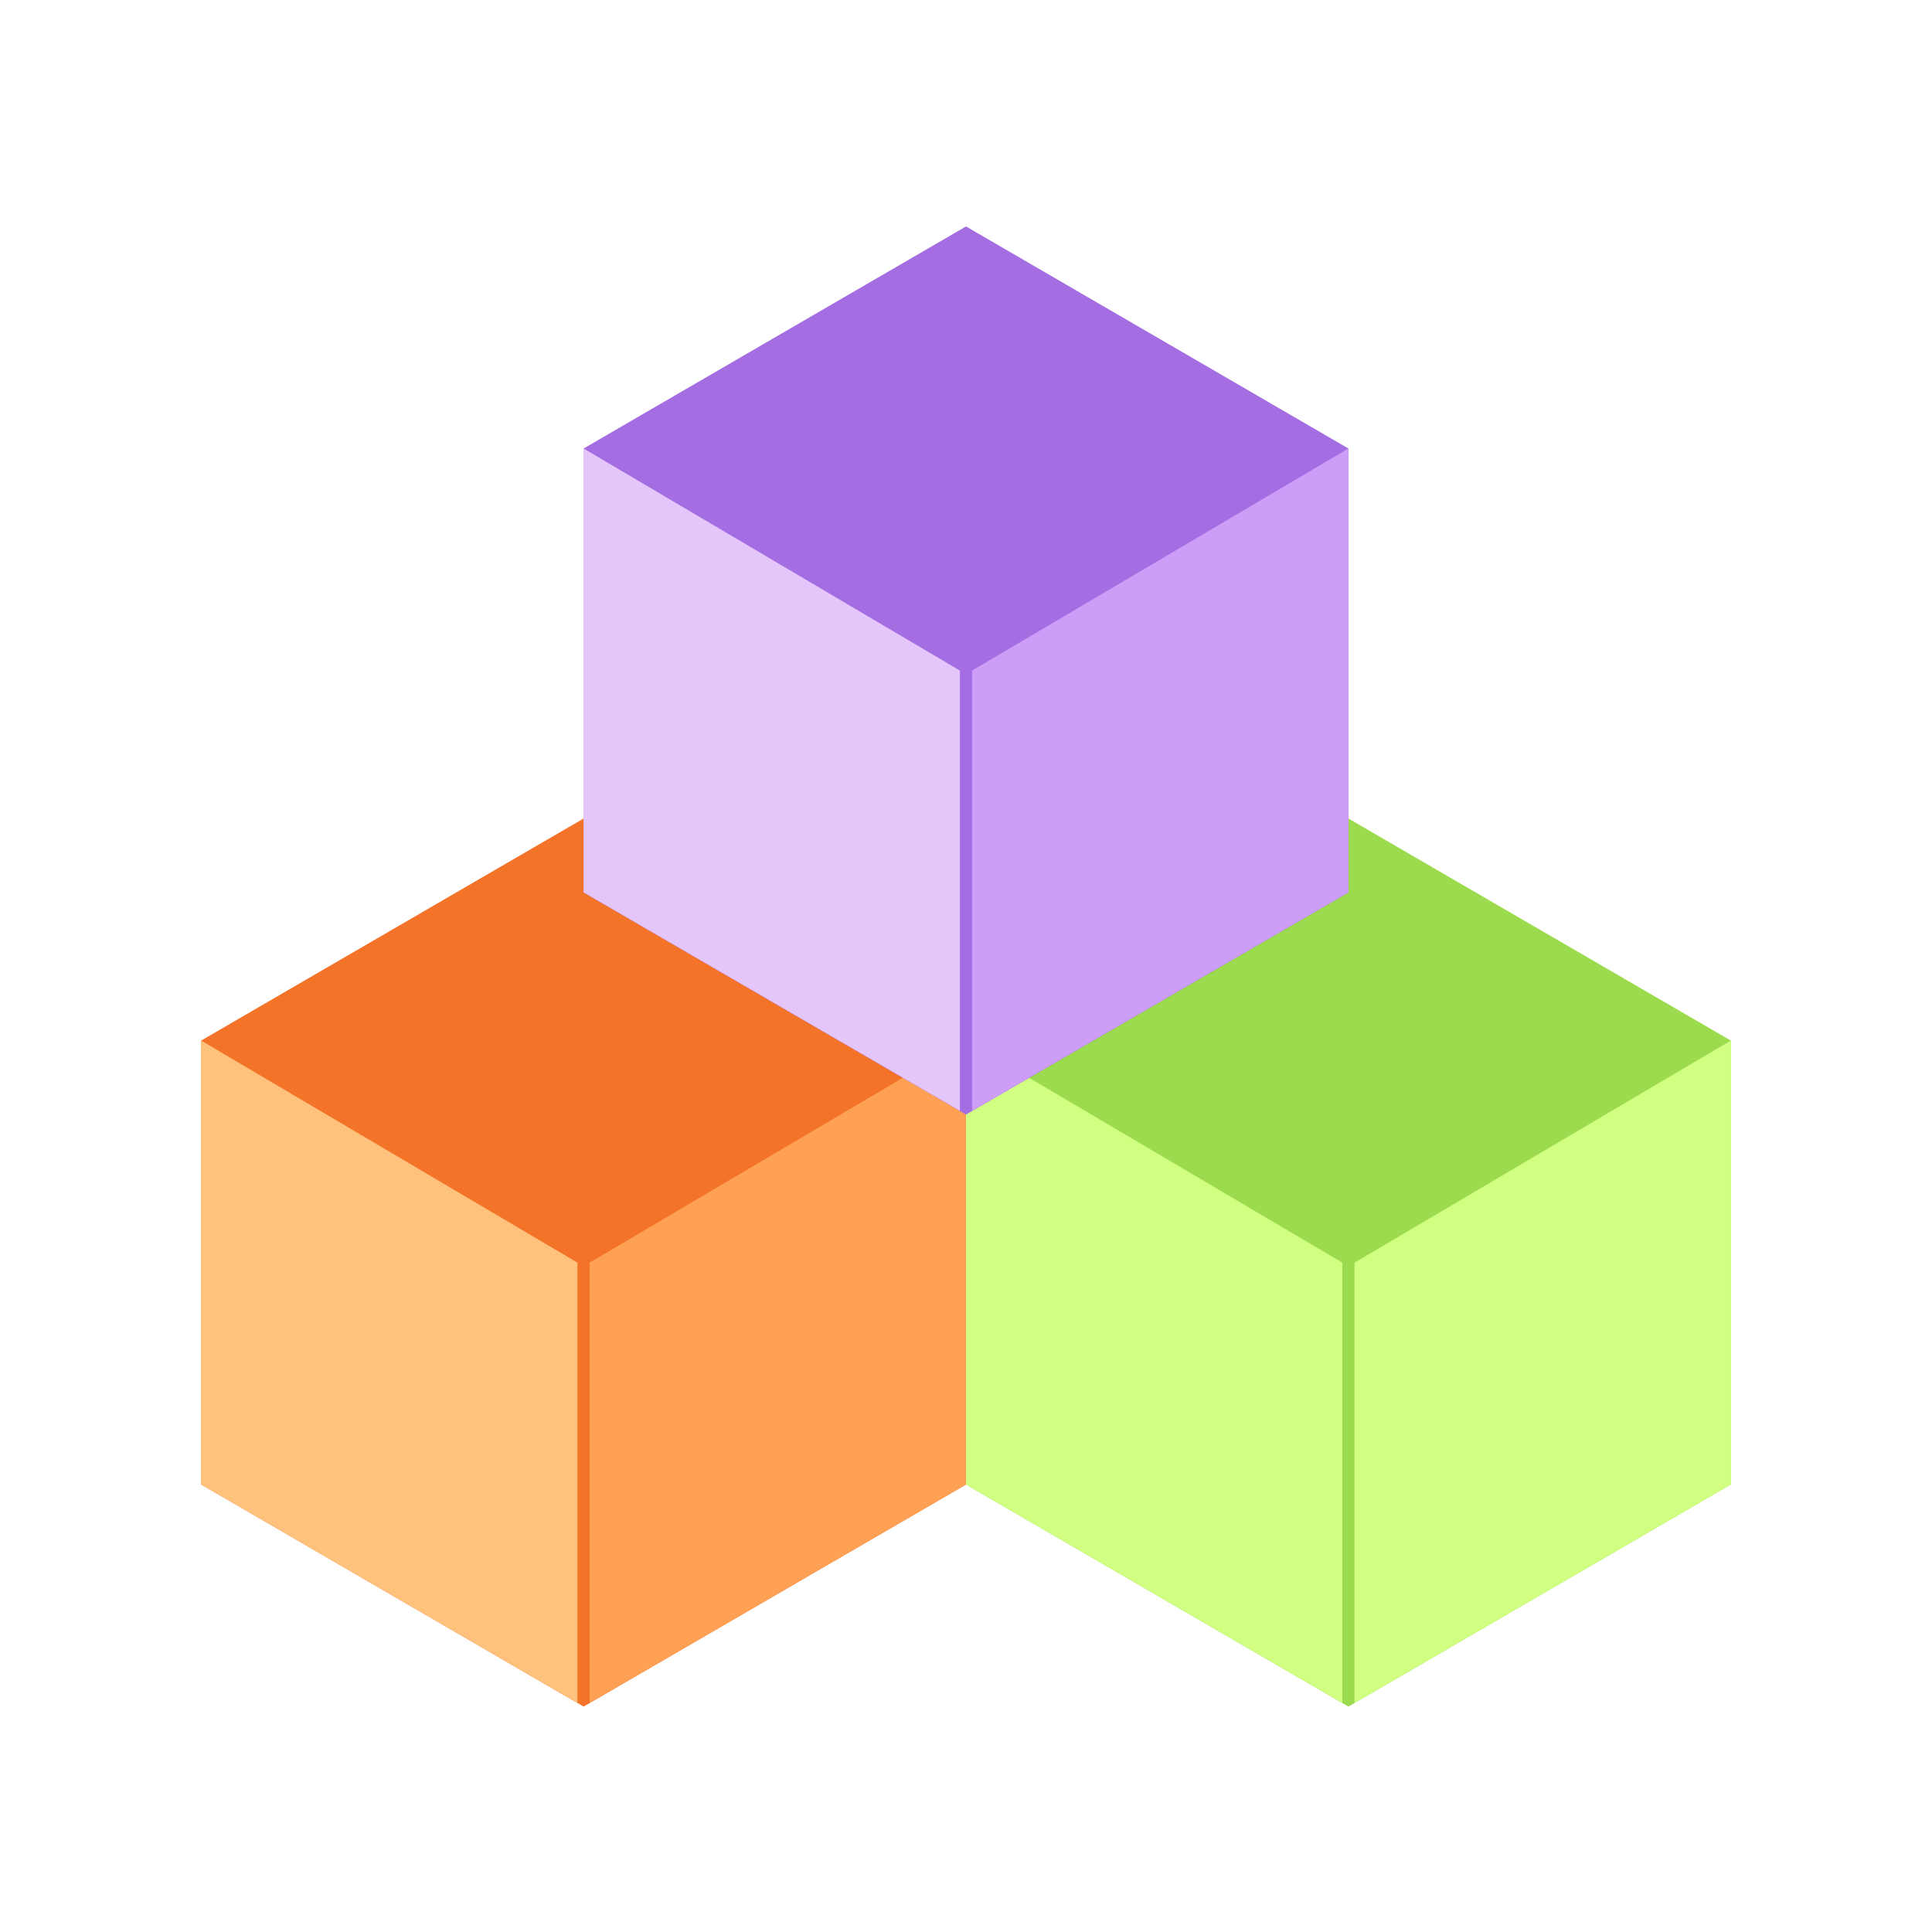
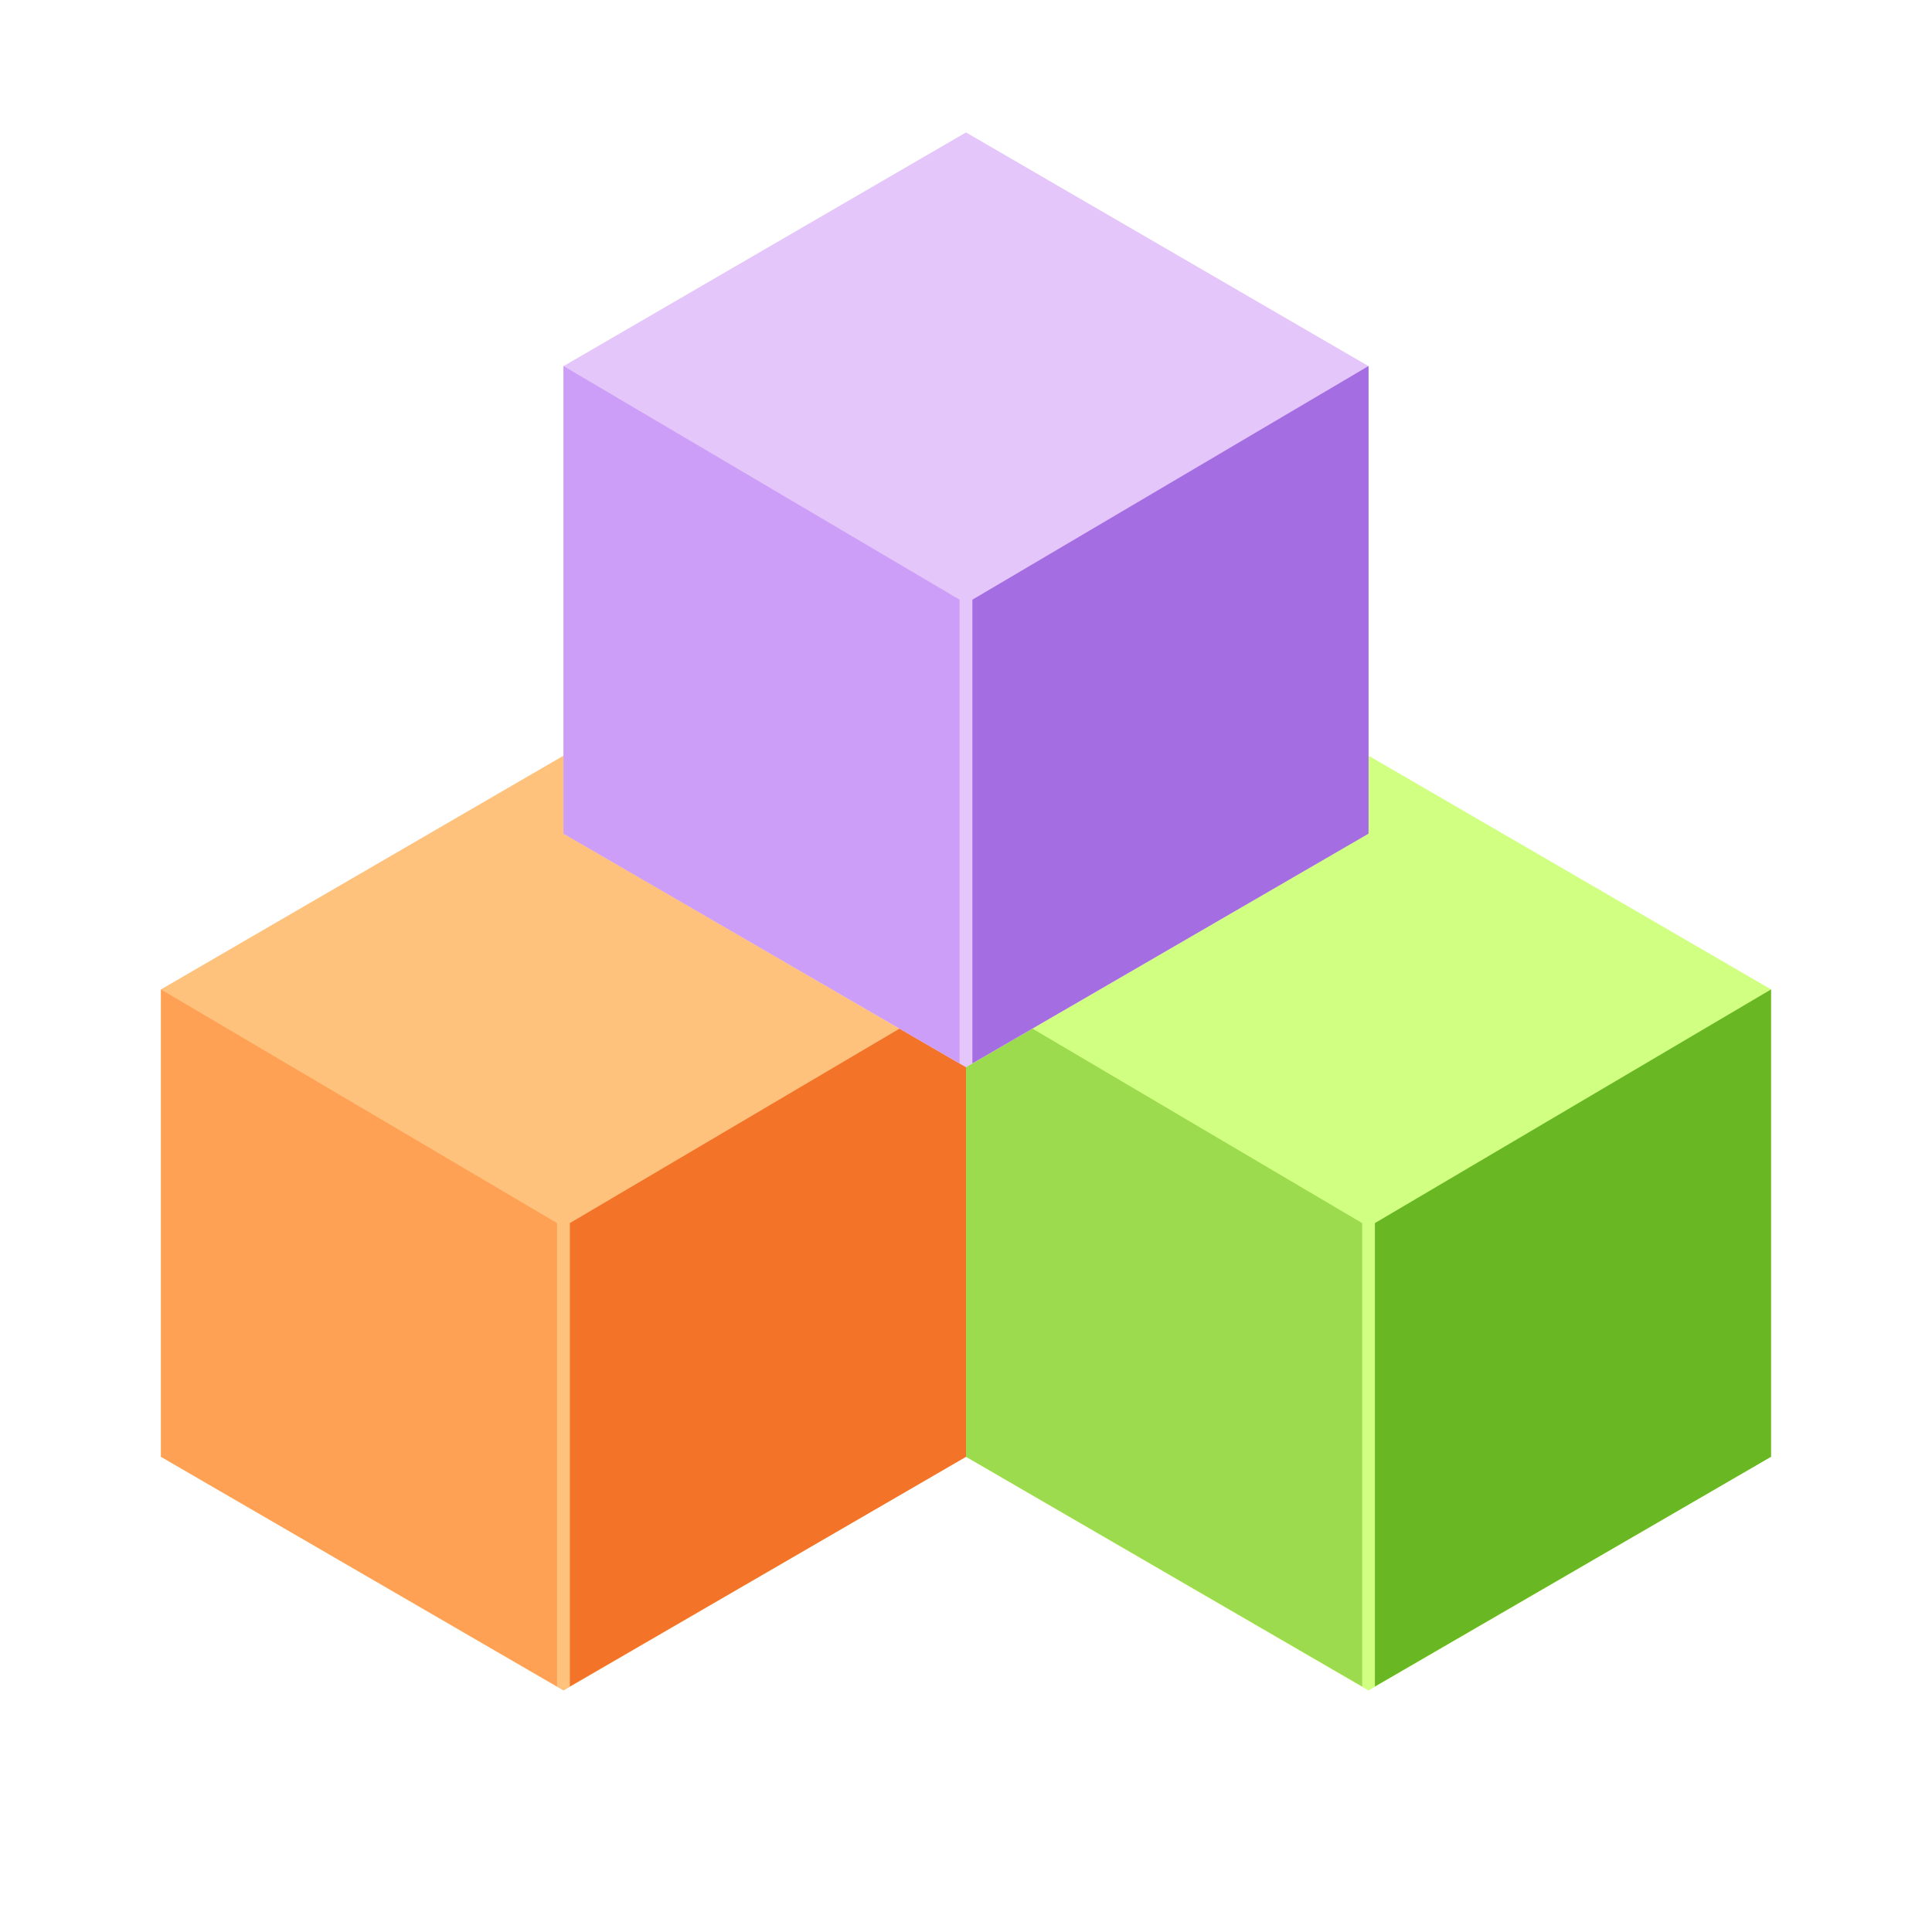
<svg xmlns="http://www.w3.org/2000/svg" width="24" height="24" viewBox="0 0 6.35 6.35" version="1.1" id="svg5652">
  <defs id="defs5646" />
  <g id="layer1" transform="translate(-4.4504802e-7,-290.65)">
-     <polygon points="576,62.354 648,62.354 684,124.708 648,187.061 576,187.061 540,124.708 " style="fill:#9bdb4d;stroke:none;stroke-width:9.138;stroke-miterlimit:4;stroke-dasharray:none;stroke-opacity:1" id="55-2" transform="matrix(0,0.02027049,-0.02015547,0,6.945312,282.3941)" />
-     <path style="fill:#d1ff82;stroke:none;stroke-width:0.091px;stroke-linecap:butt;stroke-linejoin:miter;stroke-opacity:1" d="m 3.175,295.529 1.237,0.718 v -1.447 l -1.237,-0.73 z" id="path6449-62-9" />
-     <path style="fill:#d1ff82;stroke:none;stroke-width:0.091px;stroke-linecap:butt;stroke-linejoin:miter;stroke-opacity:1" d="m 5.689,295.529 -1.237,0.718 v -1.447 l 1.237,-0.73 z" id="path6449-62-7-3" />
-     <polygon points="648,187.061 576,187.061 540,124.708 576,62.354 648,62.354 684,124.708 " style="fill:#f37329;stroke:none;stroke-width:9.138;stroke-miterlimit:4;stroke-dasharray:none;stroke-opacity:1" id="55-4" transform="matrix(0,0.02027049,-0.02015547,0,4.431771,282.3941)" />
-     <path style="fill:#ffc27d;stroke:none;stroke-width:0.091px;stroke-linecap:butt;stroke-linejoin:miter;stroke-opacity:1" d="m 0.661,295.529 1.237,0.718 v -1.447 l -1.237,-0.73 z" id="path6449-62-78" />
-     <path style="fill:#ffa154;stroke:none;stroke-width:0.091px;stroke-linecap:butt;stroke-linejoin:miter;stroke-opacity:1" d="m 3.175,295.529 -1.237,0.718 v -1.447 l 1.237,-0.73 z" id="path6449-62-7-4" />
-     <polygon points="576,187.061 540,124.708 576,62.354 648,62.354 684,124.708 648,187.061 " style="fill:#a56de2;stroke:none;stroke-width:9.138;stroke-miterlimit:4;stroke-dasharray:none;stroke-opacity:1" id="55" transform="matrix(0,0.02027049,-0.02015547,0,5.688543,280.4482)" />
-     <path style="fill:#e4c6fa;stroke:none;stroke-width:0.091px;stroke-linecap:butt;stroke-linejoin:miter;stroke-opacity:1" d="m 1.918,293.583 1.237,0.718 v -1.447 l -1.237,-0.73 z" id="path6449-62" />
-     <path style="fill:#cd9ef7;stroke:none;stroke-width:0.091px;stroke-linecap:butt;stroke-linejoin:miter;stroke-opacity:1" d="m 4.432,293.583 -1.237,0.718 v -1.447 l 1.237,-0.73 z" id="path6449-62-7" />
+     <polygon points="540,124.708 576,62.354 648,62.354 684,124.708 648,187.061 576,187.061 " style="fill:#d1ff82;stroke:none;stroke-width:9.138;stroke-miterlimit:4;stroke-dasharray:none;stroke-opacity:1" id="55-2" transform="matrix(0,0.02133736,-0.02121628,0,7.14375,281.6115)" />
+     <path style="fill:#9bdb4d;stroke:none;stroke-width:0.095px;stroke-linecap:butt;stroke-linejoin:miter;stroke-opacity:1" d="m 3.175,295.438 1.302,0.755 v -1.523 L 3.175,293.902 Z" id="path6449-62-9" />
+     <path style="fill:#68b723;stroke:none;stroke-width:0.095px;stroke-linecap:butt;stroke-linejoin:miter;stroke-opacity:1" d="m 5.821,295.438 -1.302,0.755 v -1.523 l 1.302,-0.768 z" id="path6449-62-7-3" />
+     <polygon points="684,124.708 648,187.061 576,187.061 540,124.708 576,62.354 648,62.354 " style="fill:#ffc27d;stroke:none;stroke-width:9.138;stroke-miterlimit:4;stroke-dasharray:none;stroke-opacity:1" id="55-4" transform="matrix(0,0.02133736,-0.02121628,0,4.497917,281.6115)" />
+     <path style="fill:#ffa154;stroke:none;stroke-width:0.095px;stroke-linecap:butt;stroke-linejoin:miter;stroke-opacity:1" d="m 0.529,295.438 1.302,0.755 v -1.523 L 0.529,293.902 Z" id="path6449-62-78" />
+     <path style="fill:#f37329;stroke:none;stroke-width:0.095px;stroke-linecap:butt;stroke-linejoin:miter;stroke-opacity:1" d="m 3.175,295.438 -1.302,0.755 v -1.523 l 1.302,-0.768 z" id="path6449-62-7-4" />
+     <polygon points="648,187.061 576,187.061 540,124.708 576,62.354 648,62.354 684,124.708 " style="fill:#e4c6fa;stroke:none;stroke-width:9.138;stroke-miterlimit:4;stroke-dasharray:none;stroke-opacity:1" id="55" transform="matrix(0,0.02133736,-0.02121628,0,5.820835,279.5631)" />
+     <path style="fill:#cd9ef7;stroke:none;stroke-width:0.095px;stroke-linecap:butt;stroke-linejoin:miter;stroke-opacity:1" d="m 1.852,293.39 1.302,0.755 v -1.524 L 1.852,291.853 Z" id="path6449-62" />
+     <path style="fill:#a56de2;stroke:none;stroke-width:0.095px;stroke-linecap:butt;stroke-linejoin:miter;stroke-opacity:1" d="m 4.498,293.39 -1.302,0.755 v -1.524 l 1.302,-0.768 z" id="path6449-62-7" />
  </g>
</svg>
